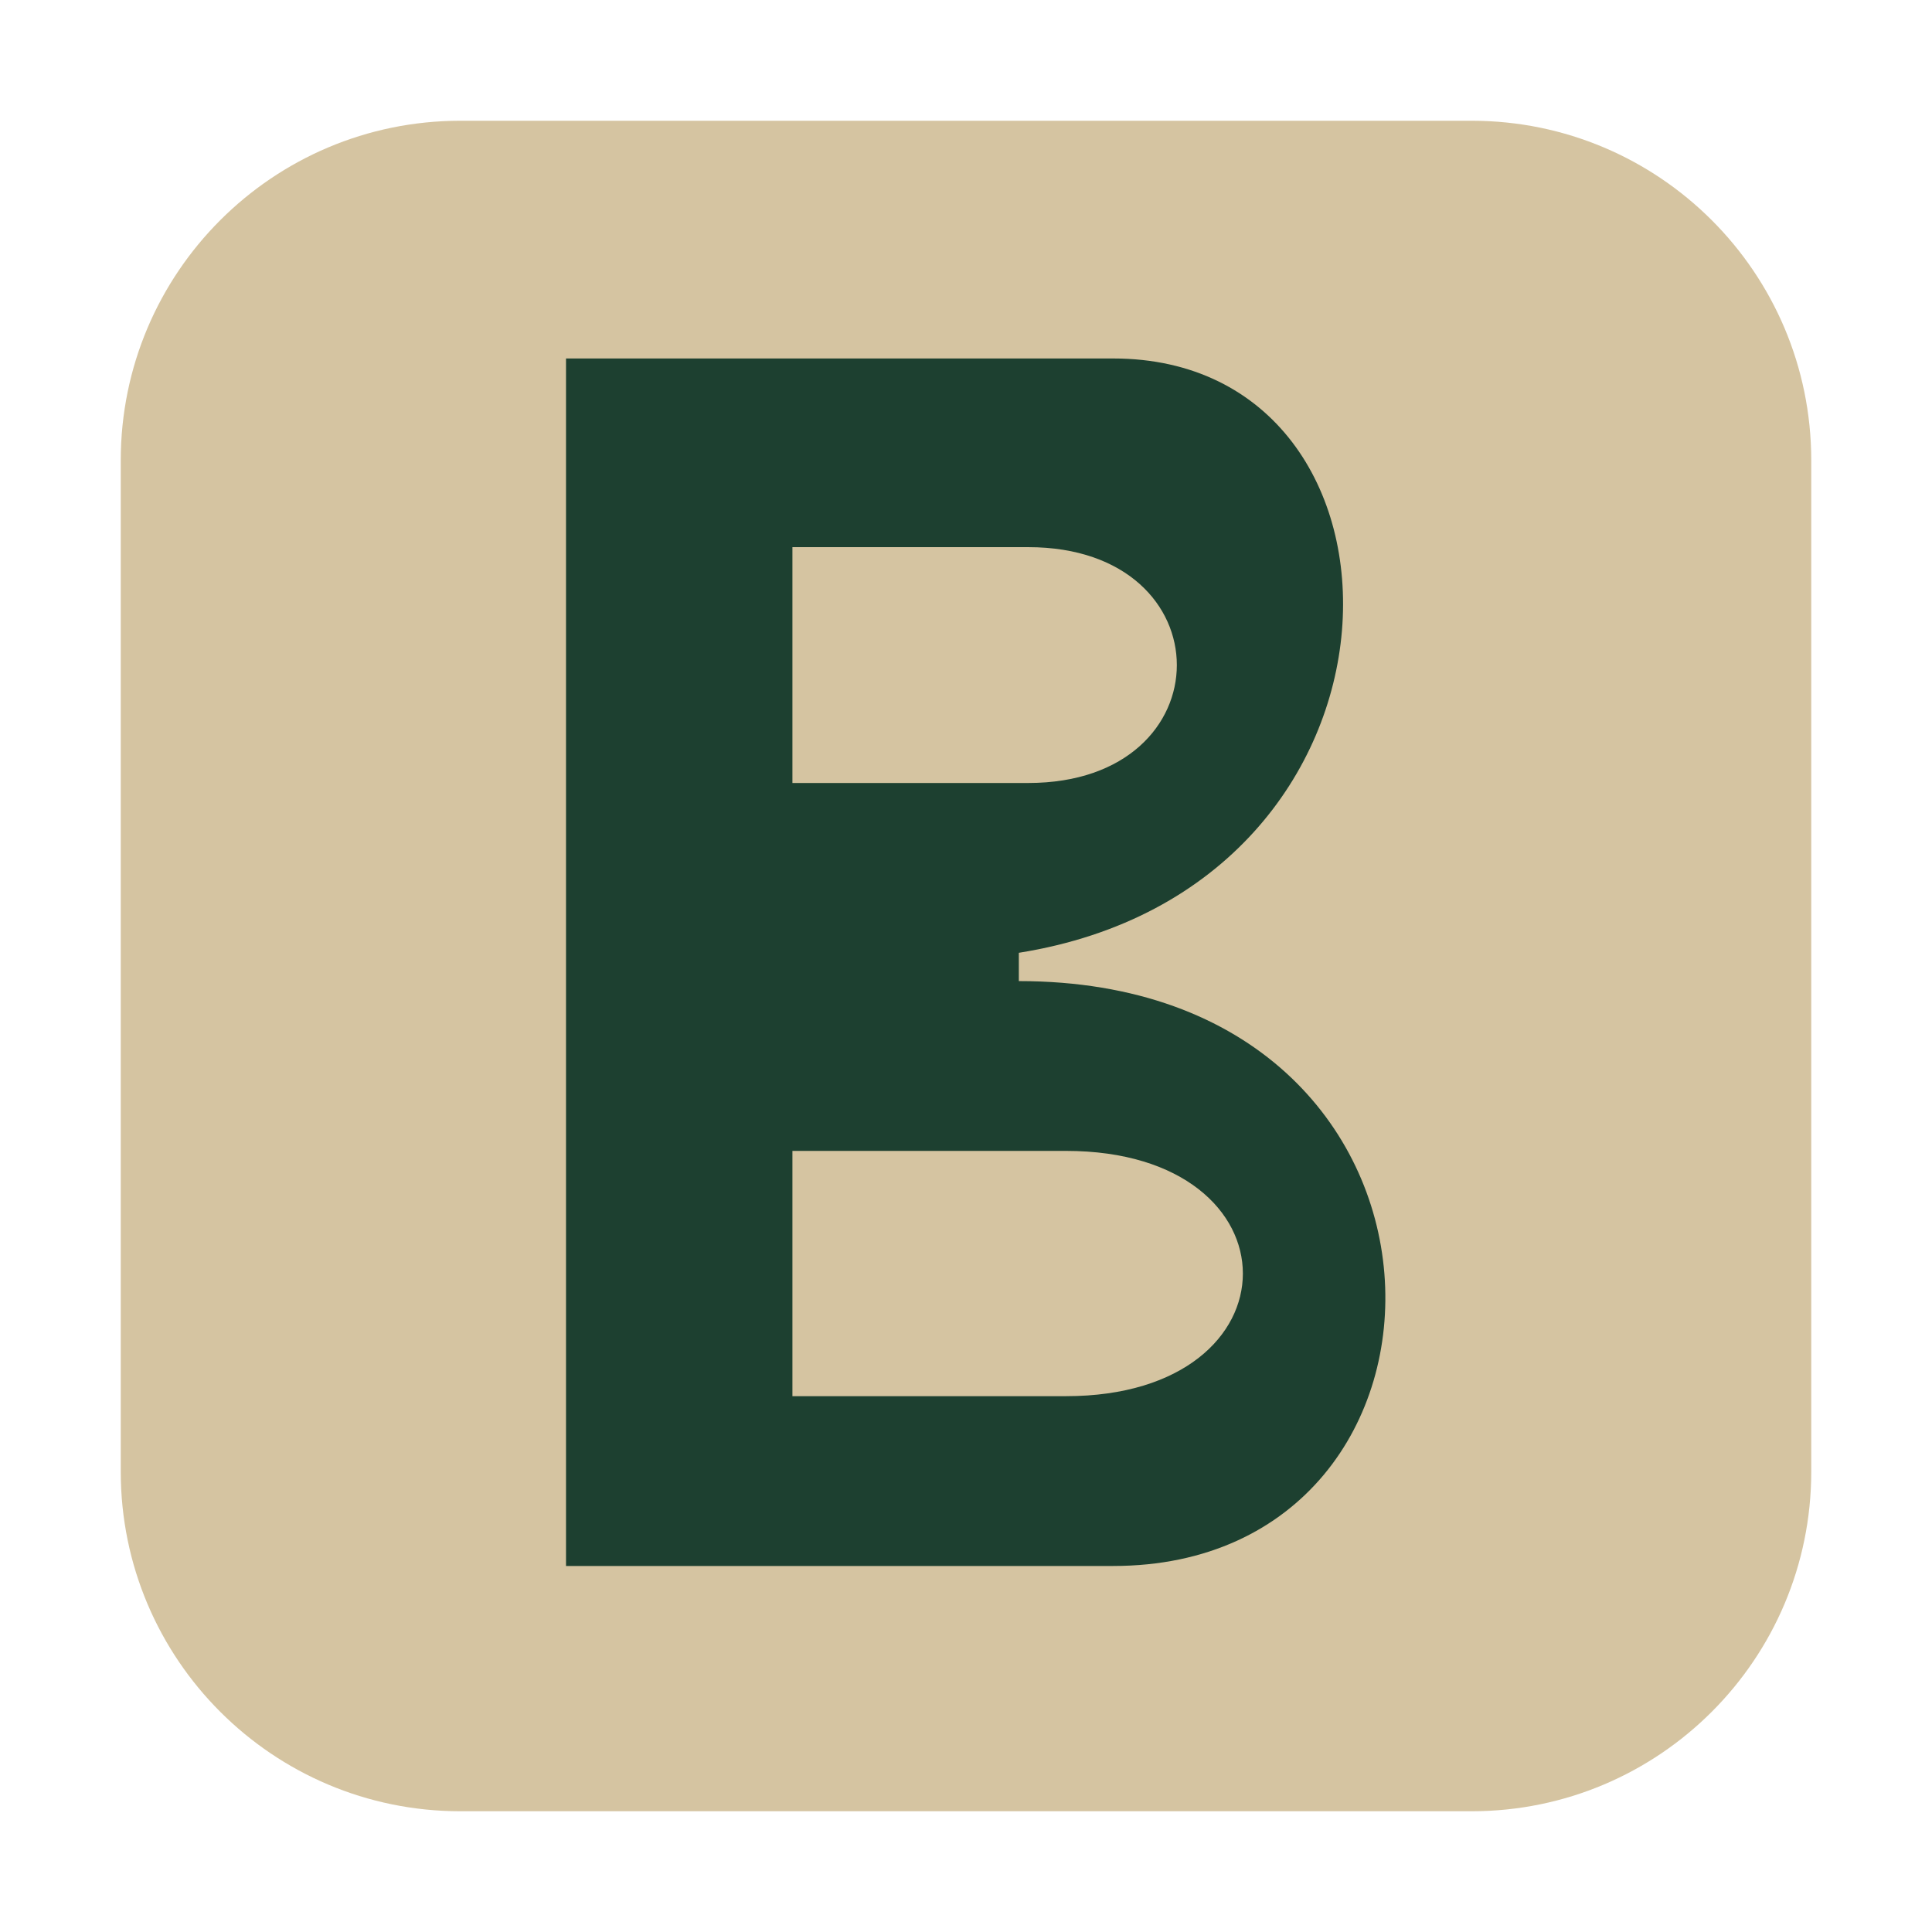
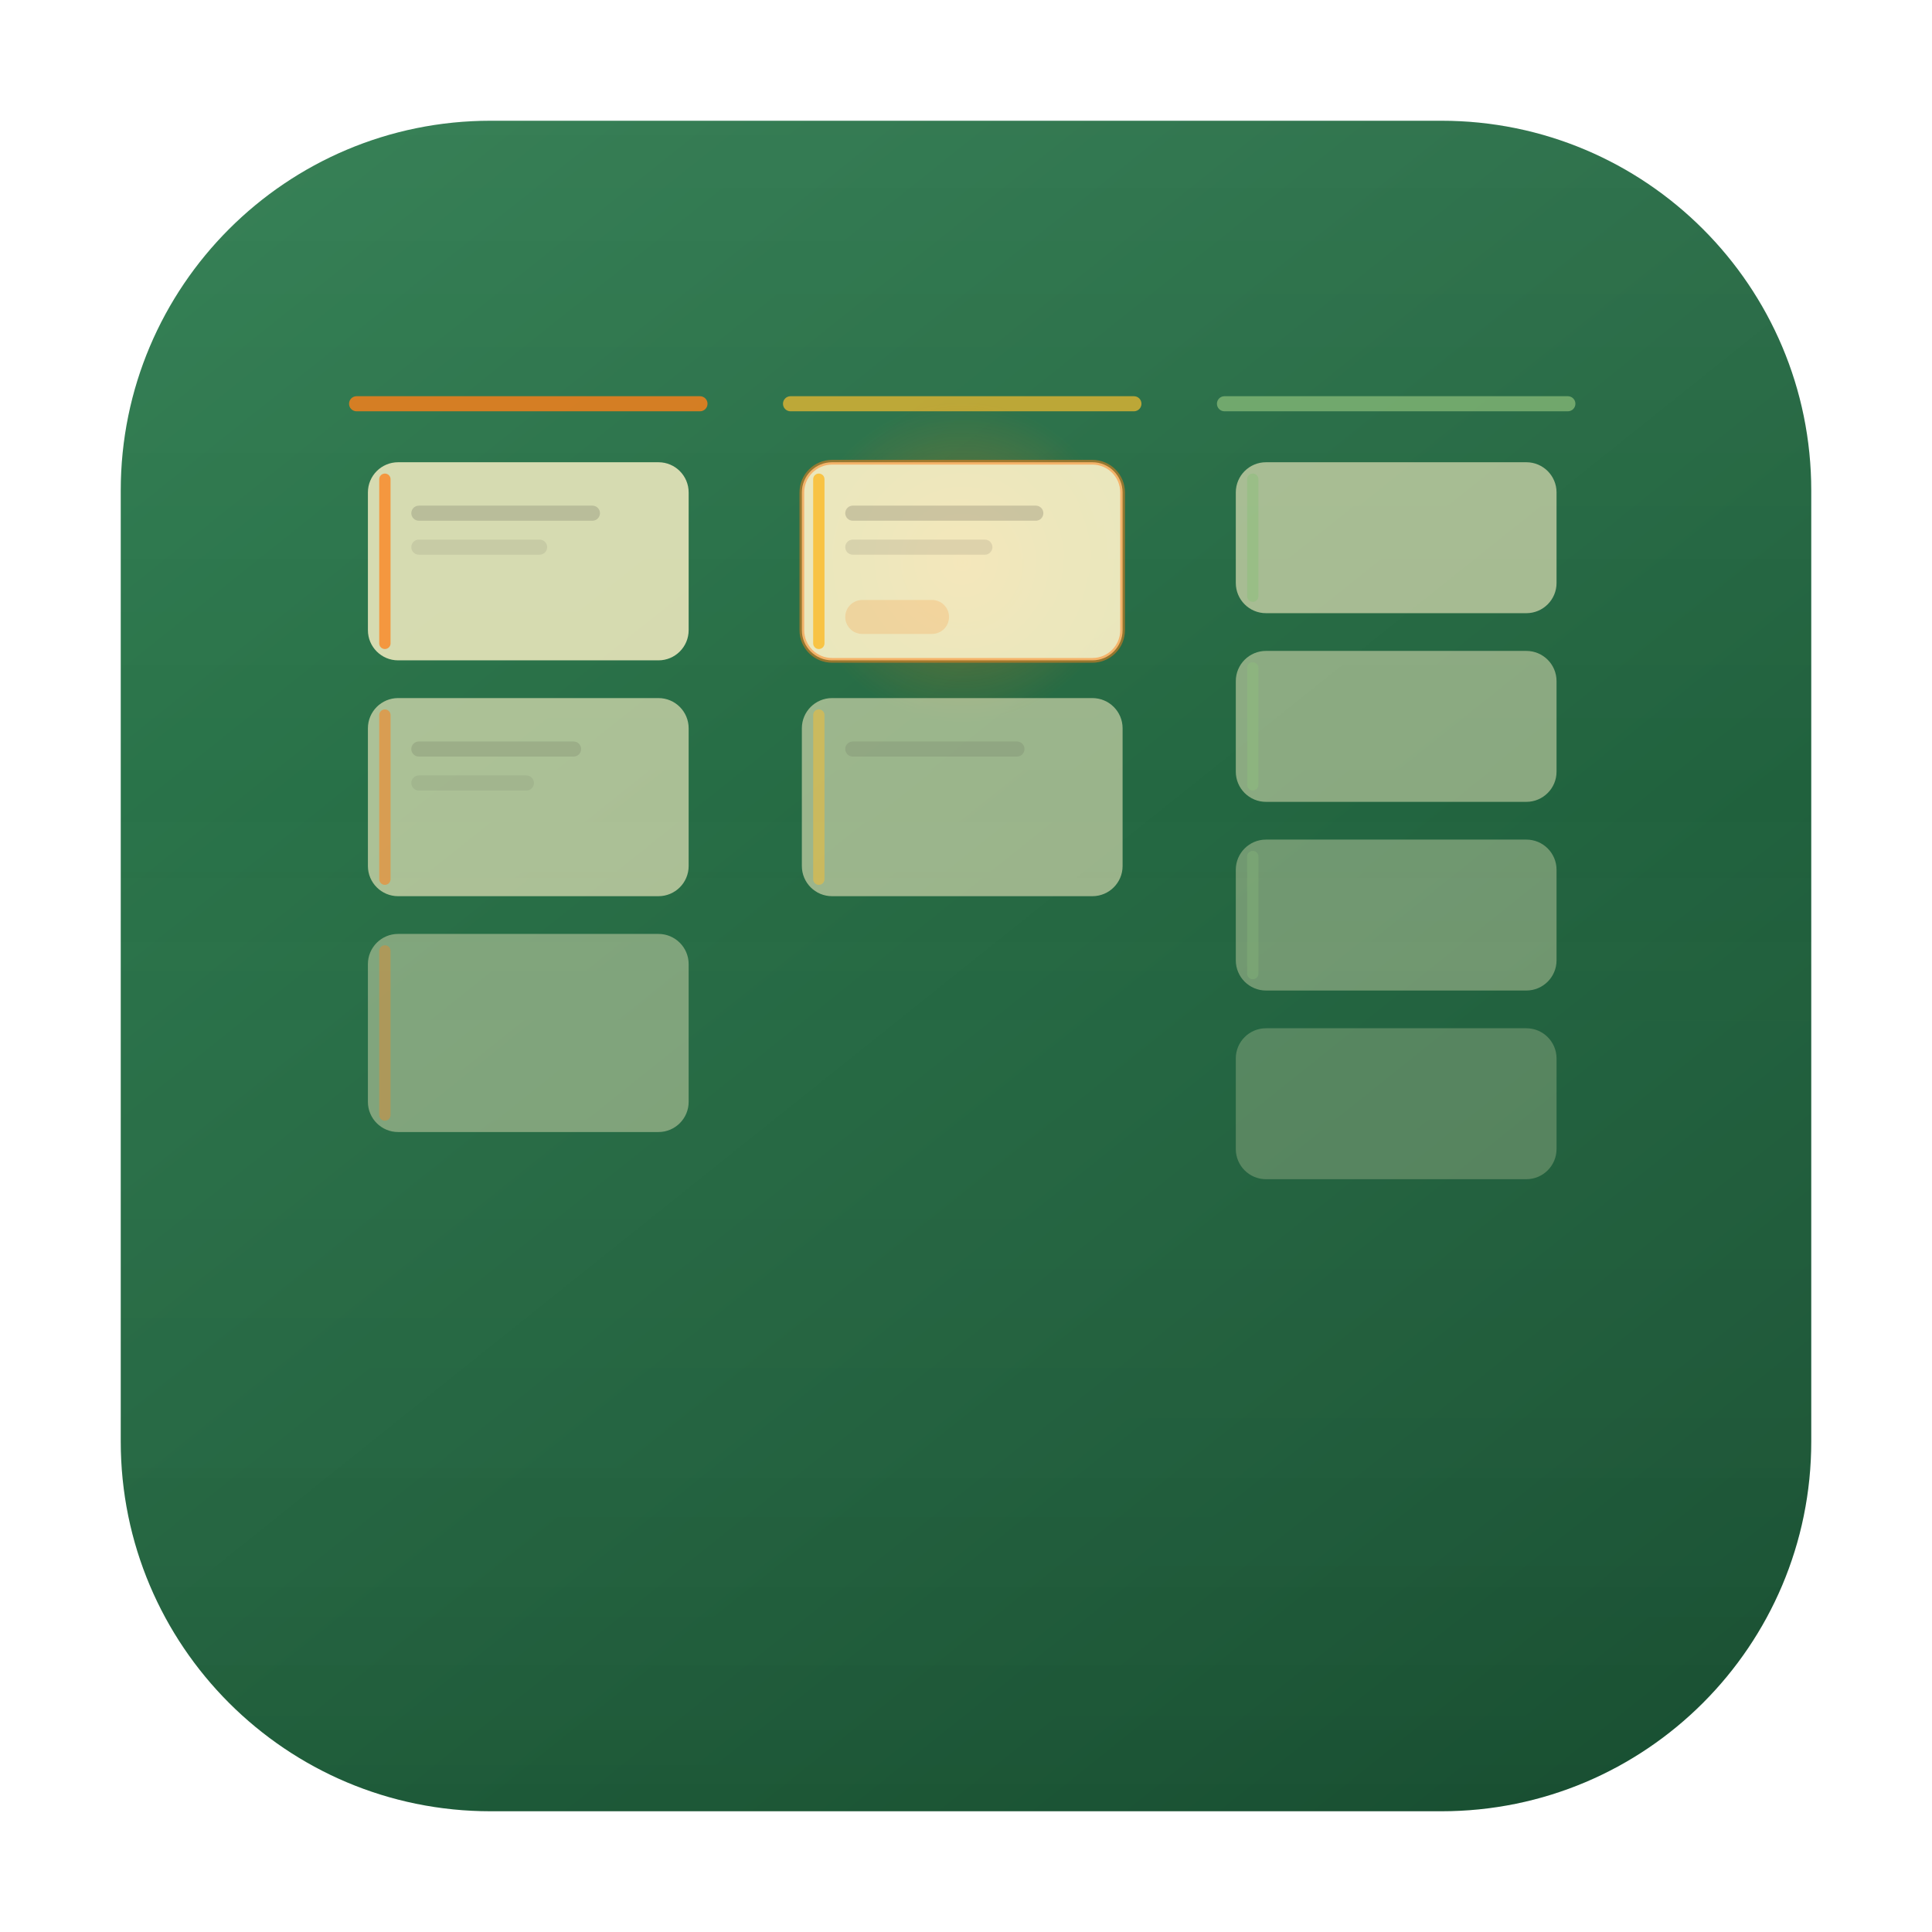
<svg xmlns="http://www.w3.org/2000/svg" width="512" height="512" viewBox="0 0 1024 1024">
-   <rect x="64" y="64" width="896" height="896" rx="180" ry="180" fill="#d5c4a1" />
-   <path fill-rule="evenodd" fill="#1d4030" d="     M 300 190 L 590 190 C 760 190 760 470 540 505 L 540 520 C 790 520 790 830 590 830 L 300 830 Z     M 420 290 L 545 290 C 650 290 650 415 545 415 L 420 415 Z     M 420 610 L 565 610 C 690 610 690 740 565 740 L 420 740 Z   " />
+   <defs>
+     <linearGradient id="bg" x1="0.1" y1="0" x2="0.9" y2="1">
+       <stop offset="0%" stop-color="#2d7a4e" />
+       <stop offset="100%" stop-color="#1a5535" />
+     </linearGradient>
+     <linearGradient id="shine" x1="0.5" y1="0" x2="0.5" y2="1">
+       <stop offset="0%" stop-color="rgba(255,255,255,0.05)" />
+       <stop offset="40%" stop-color="rgba(255,255,255,0)" />
+       <stop offset="100%" stop-color="rgba(0,0,0,0.08)" />
+     </linearGradient>
+     <radialGradient id="glow" cx="0.5" cy="0.5" r="0.5">
+       <stop offset="0%" stop-color="rgba(254,128,25,0.6)" />
+       <stop offset="60%" stop-color="rgba(254,128,25,0.15)" />
+       <stop offset="100%" stop-color="rgba(254,128,25,0)" />
+     </radialGradient>
+   </defs>
+   <rect x="64" y="64" width="896" height="896" rx="196" fill="url(#bg)" />
+   <rect x="64" y="64" width="896" height="896" rx="196" fill="url(#shine)" />
+   <rect x="185" y="210" width="190" height="8" rx="4" fill="#fe8019" opacity="0.8" />
+   <rect x="415" y="210" width="190" height="8" rx="4" fill="#fabd2f" opacity="0.7" />
+   <rect x="645" y="210" width="190" height="8" rx="4" fill="#8ec07c" opacity="0.7" />
+   <rect x="195" y="245" width="170" height="105" rx="16" fill="rgba(251,241,199,0.82)" />
+   <rect x="201" y="251" width="6" height="93" rx="3" fill="#fe8019" opacity="0.75" />
+   <rect x="218" y="268" width="100" height="8" rx="4" fill="rgba(60,56,54,0.18)" />
+   <rect x="218" y="286" width="72" height="8" rx="4" fill="rgba(60,56,54,0.1)" />
+   <rect x="195" y="370" width="170" height="105" rx="16" fill="rgba(251,241,199,0.62)" />
+   <rect x="201" y="376" width="6" height="93" rx="3" fill="#fe8019" opacity="0.55" />
+   <rect x="218" y="393" width="90" height="8" rx="4" fill="rgba(60,56,54,0.14)" />
+   <rect x="218" y="411" width="65" height="8" rx="4" fill="rgba(60,56,54,0.08)" />
+   <rect x="195" y="495" width="170" height="105" rx="16" fill="rgba(251,241,199,0.42)" />
+   <rect x="201" y="501" width="6" height="93" rx="3" fill="#fe8019" opacity="0.35" />
+   <circle cx="510" cy="298" r="85" fill="url(#glow)" />
+   <rect x="425" y="245" width="170" height="105" rx="16" fill="rgba(251,241,199,0.92)" stroke="rgba(254,128,25,0.5)" stroke-width="2.5" />
+   <rect x="431" y="251" width="6" height="93" rx="3" fill="#fabd2f" opacity="0.85" />
+   <rect x="448" y="268" width="105" height="8" rx="4" fill="rgba(60,56,54,0.2)" />
+   <rect x="448" y="286" width="78" height="8" rx="4" fill="rgba(60,56,54,0.12)" />
+   <rect x="448" y="318" width="55" height="18" rx="9" fill="rgba(254,128,25,0.18)" />
+   <rect x="425" y="370" width="170" height="105" rx="16" fill="rgba(251,241,199,0.55)" />
+   <rect x="431" y="376" width="6" height="93" rx="3" fill="#fabd2f" opacity="0.5" />
+   <rect x="448" y="393" width="95" height="8" rx="4" fill="rgba(60,56,54,0.12)" />
+   <rect x="655" y="245" width="170" height="80" rx="16" fill="rgba(251,241,199,0.6)" />
+   <rect x="661" y="251" width="6" height="68" rx="3" fill="#8ec07c" opacity="0.55" />
+   <rect x="655" y="345" width="170" height="80" rx="16" fill="rgba(251,241,199,0.48)" />
+   <rect x="661" y="351" width="6" height="68" rx="3" fill="#8ec07c" opacity="0.42" />
+   <rect x="655" y="445" width="170" height="80" rx="16" fill="rgba(251,241,199,0.36)" />
+   <rect x="661" y="451" width="6" height="68" rx="3" fill="#8ec07c" opacity="0.3" />
+   <rect x="655" y="545" width="170" height="80" rx="16" fill="rgba(251,241,199,0.24)" />
</svg>
